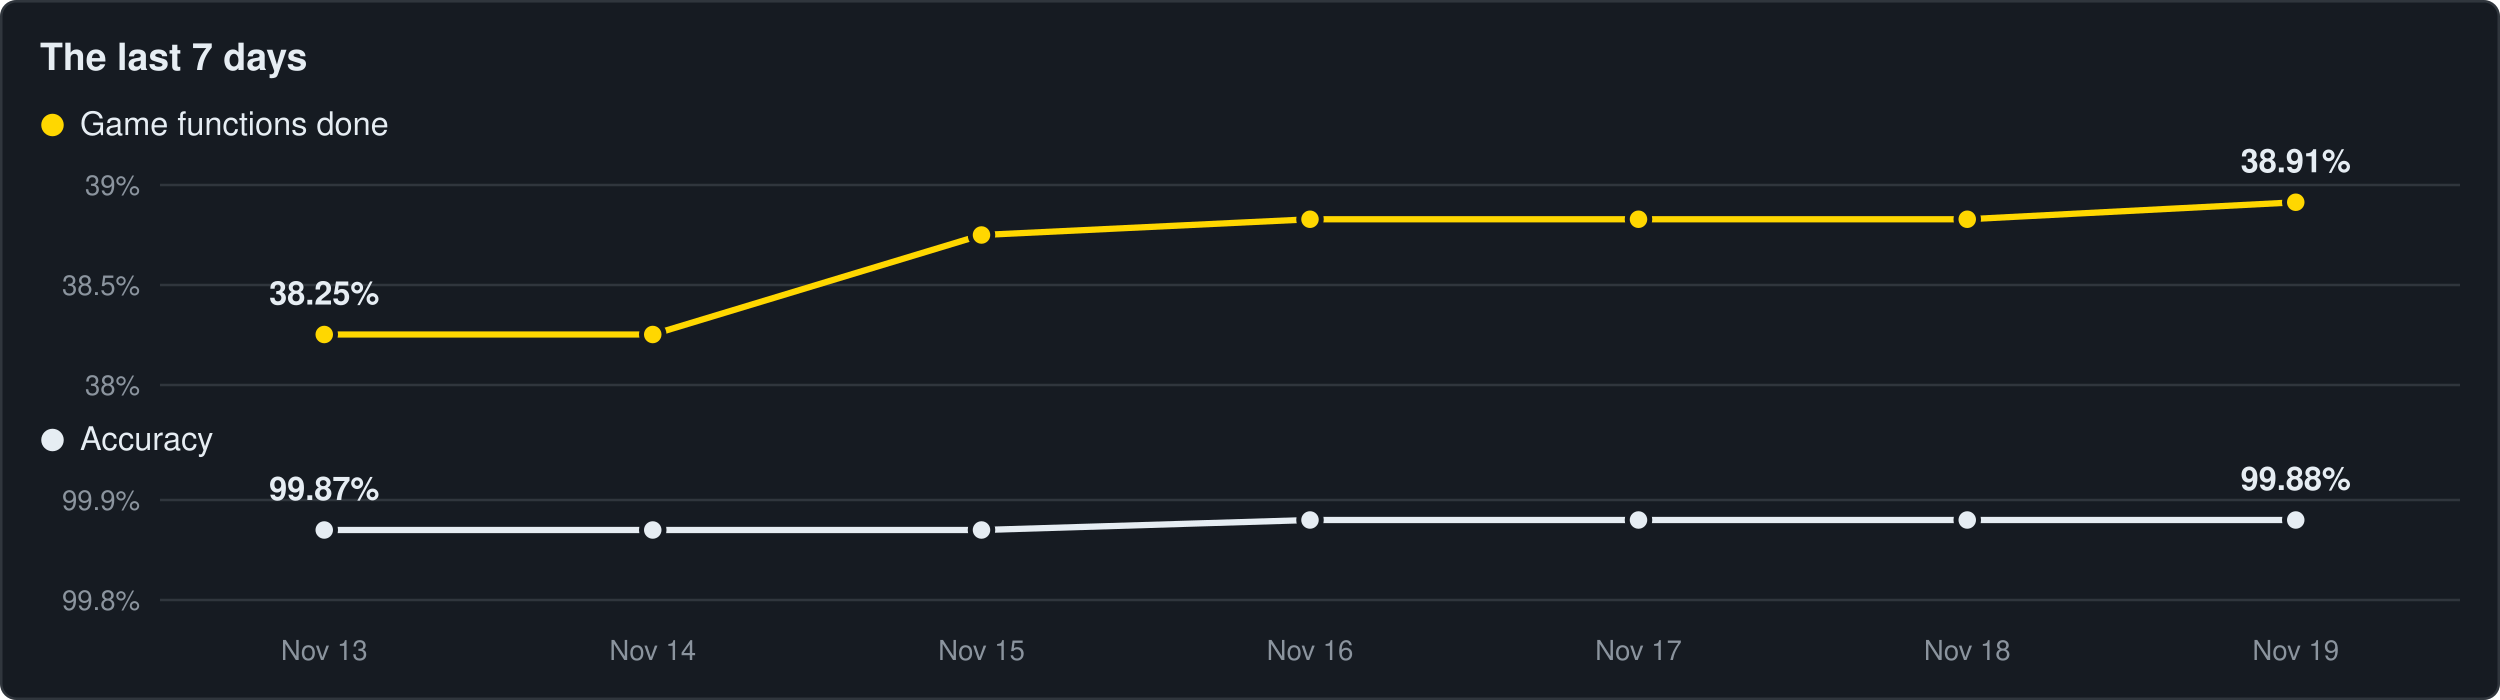
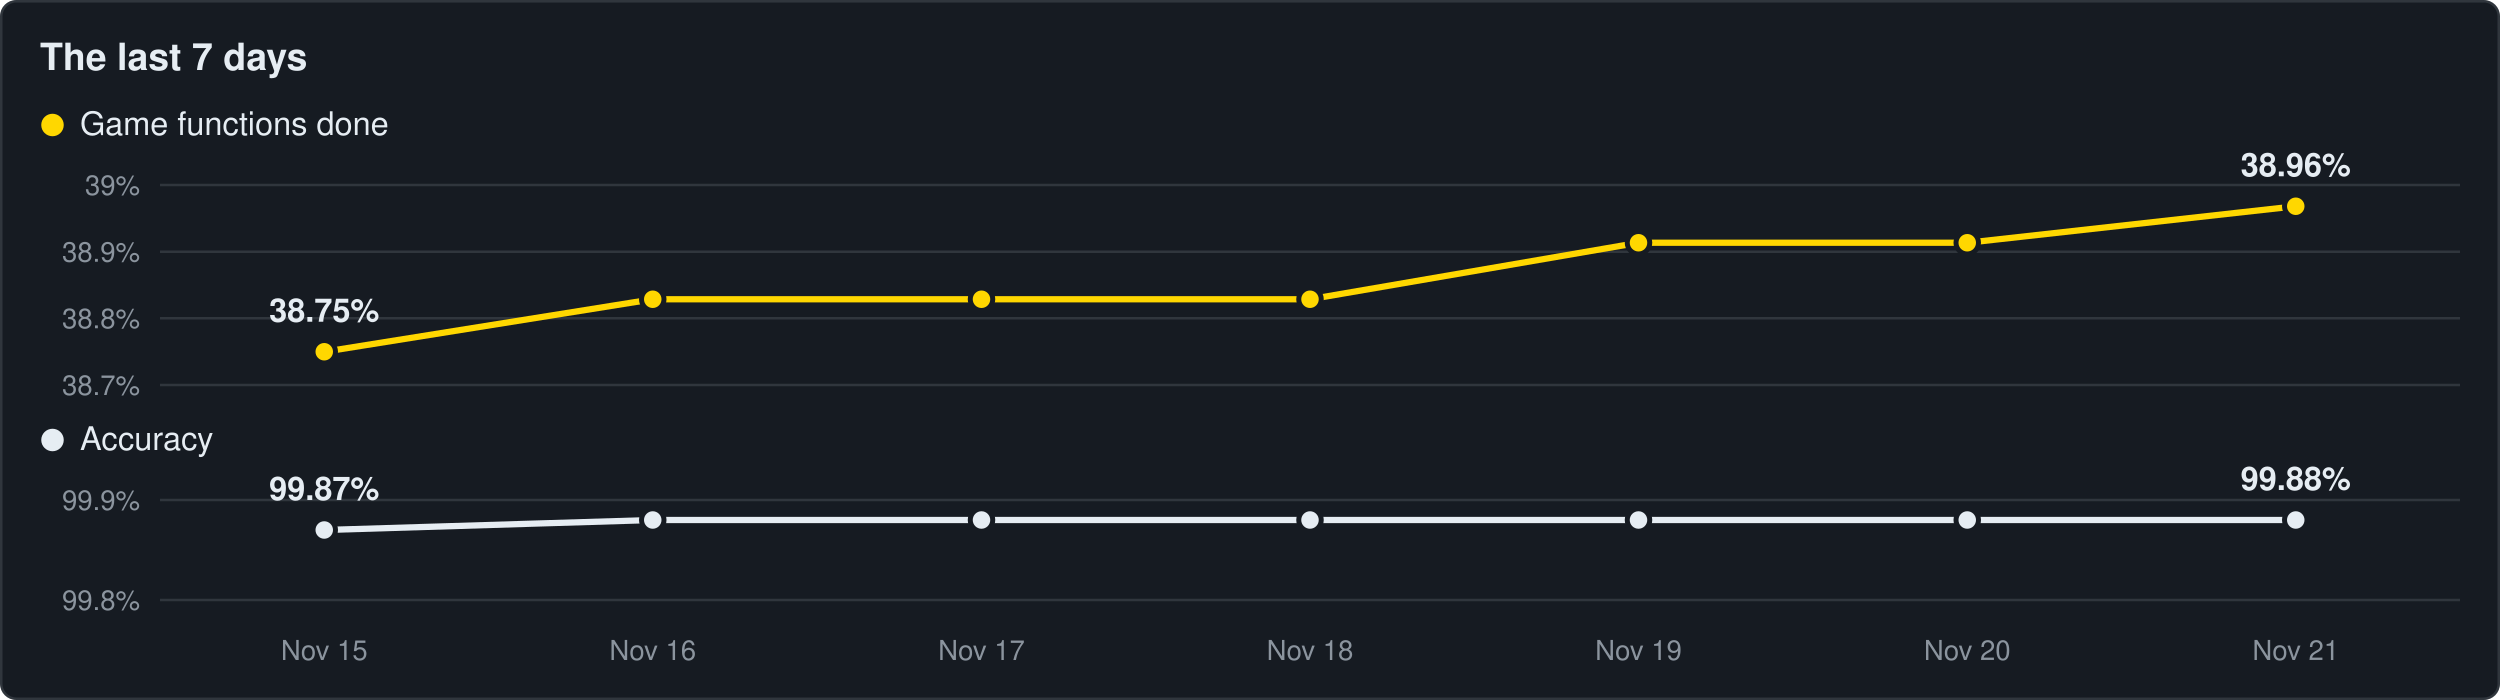
<svg xmlns="http://www.w3.org/2000/svg" viewBox="0 0 1000 280" width="1000" height="280">
  <rect x="0.5" y="0.5" width="999" height="279" rx="6" fill="#161b22" stroke="#30363d" />
  <text x="16" y="28" font-family="Segoe UI,Helvetica,Arial,sans-serif" font-size="15" font-weight="600" fill="#e6edf3">The last 7 days</text>
  <circle cx="21" cy="50" r="4.5" fill="#ffd700" />
  <text x="32" y="54" font-family="Segoe UI,Helvetica,Arial,sans-serif" font-size="13" fill="#e6edf3">Game functions done</text>
  <line x1="64" y1="154.0" x2="984" y2="154.0" stroke="#30363d" stroke-width="1" />
-   <text x="56" y="158.0" text-anchor="end" font-family="Segoe UI,Helvetica,Arial,sans-serif" font-size="11" fill="#8b949e">38%</text>
-   <line x1="64" y1="114.0" x2="984" y2="114.0" stroke="#30363d" stroke-width="1" />
-   <text x="56" y="118.0" text-anchor="end" font-family="Segoe UI,Helvetica,Arial,sans-serif" font-size="11" fill="#8b949e">38.5%</text>
+   <text x="56" y="158.0" text-anchor="end" font-family="Segoe UI,Helvetica,Arial,sans-serif" font-size="11" fill="#8b949e">38.7%</text>
+   <line x1="64" y1="127.3" x2="984" y2="127.3" stroke="#30363d" stroke-width="1" />
+   <text x="56" y="131.3" text-anchor="end" font-family="Segoe UI,Helvetica,Arial,sans-serif" font-size="11" fill="#8b949e">38.8%</text>
+   <line x1="64" y1="100.7" x2="984" y2="100.7" stroke="#30363d" stroke-width="1" />
+   <text x="56" y="104.7" text-anchor="end" font-family="Segoe UI,Helvetica,Arial,sans-serif" font-size="11" fill="#8b949e">38.9%</text>
  <line x1="64" y1="74.0" x2="984" y2="74.0" stroke="#30363d" stroke-width="1" />
  <text x="56" y="78.0" text-anchor="end" font-family="Segoe UI,Helvetica,Arial,sans-serif" font-size="11" fill="#8b949e">39%</text>
-   <polyline points="129.7,133.8 261.1,133.8 392.6,94.0 524.0,87.7 655.4,87.7 786.9,87.7 918.3,80.9" fill="none" stroke="#ffd700" stroke-width="2.5" stroke-linejoin="round" />
-   <circle cx="129.7" cy="133.8" r="4.5" fill="#ffd700" stroke="#161b22" stroke-width="2" />
-   <circle cx="261.1" cy="133.8" r="4.5" fill="#ffd700" stroke="#161b22" stroke-width="2" />
-   <circle cx="392.6" cy="94.0" r="4.5" fill="#ffd700" stroke="#161b22" stroke-width="2" />
-   <circle cx="524.0" cy="87.7" r="4.5" fill="#ffd700" stroke="#161b22" stroke-width="2" />
-   <circle cx="655.4" cy="87.7" r="4.5" fill="#ffd700" stroke="#161b22" stroke-width="2" />
-   <circle cx="786.9" cy="87.7" r="4.5" fill="#ffd700" stroke="#161b22" stroke-width="2" />
-   <circle cx="918.3" cy="80.9" r="4.5" fill="#ffd700" stroke="#161b22" stroke-width="2" />
-   <text x="129.7" y="121.8" text-anchor="middle" font-family="Segoe UI,Helvetica,Arial,sans-serif" font-size="13" font-weight="600" fill="#e6edf3">38.25%</text>
-   <text x="918.3" y="68.9" text-anchor="middle" font-family="Segoe UI,Helvetica,Arial,sans-serif" font-size="13" font-weight="600" fill="#e6edf3">38.91%</text>
+   <polyline points="129.7,140.7 261.1,119.7 392.6,119.7 524.0,119.7 655.4,97.1 786.9,97.1 918.3,82.5" fill="none" stroke="#ffd700" stroke-width="2.5" stroke-linejoin="round" />
+   <circle cx="129.7" cy="140.7" r="4.5" fill="#ffd700" stroke="#161b22" stroke-width="2" />
+   <circle cx="261.1" cy="119.7" r="4.5" fill="#ffd700" stroke="#161b22" stroke-width="2" />
+   <circle cx="392.6" cy="119.7" r="4.5" fill="#ffd700" stroke="#161b22" stroke-width="2" />
+   <circle cx="524.0" cy="119.7" r="4.5" fill="#ffd700" stroke="#161b22" stroke-width="2" />
+   <circle cx="655.4" cy="97.1" r="4.5" fill="#ffd700" stroke="#161b22" stroke-width="2" />
+   <circle cx="786.9" cy="97.1" r="4.5" fill="#ffd700" stroke="#161b22" stroke-width="2" />
+   <circle cx="918.3" cy="82.5" r="4.5" fill="#ffd700" stroke="#161b22" stroke-width="2" />
+   <text x="129.7" y="128.7" text-anchor="middle" font-family="Segoe UI,Helvetica,Arial,sans-serif" font-size="13" font-weight="600" fill="#e6edf3">38.75%</text>
+   <text x="918.3" y="70.5" text-anchor="middle" font-family="Segoe UI,Helvetica,Arial,sans-serif" font-size="13" font-weight="600" fill="#e6edf3">38.96%</text>
  <circle cx="21" cy="176" r="4.5" fill="#e6edf3" />
  <text x="32" y="180" font-family="Segoe UI,Helvetica,Arial,sans-serif" font-size="13" fill="#e6edf3">Accuracy</text>
  <line x1="64" y1="240.0" x2="984" y2="240.0" stroke="#30363d" stroke-width="1" />
  <text x="56" y="244.0" text-anchor="end" font-family="Segoe UI,Helvetica,Arial,sans-serif" font-size="11" fill="#8b949e">99.8%</text>
  <line x1="64" y1="200.0" x2="984" y2="200.0" stroke="#30363d" stroke-width="1" />
  <text x="56" y="204.0" text-anchor="end" font-family="Segoe UI,Helvetica,Arial,sans-serif" font-size="11" fill="#8b949e">99.9%</text>
-   <polyline points="129.7,212.0 261.1,212.0 392.6,212.0 524.0,208.0 655.4,208.0 786.9,208.0 918.3,208.0" fill="none" stroke="#e6edf3" stroke-width="2.5" stroke-linejoin="round" />
+   <polyline points="129.7,212.0 261.1,208.0 392.6,208.0 524.0,208.0 655.4,208.0 786.9,208.0 918.3,208.0" fill="none" stroke="#e6edf3" stroke-width="2.5" stroke-linejoin="round" />
  <circle cx="129.7" cy="212.0" r="4.5" fill="#e6edf3" stroke="#161b22" stroke-width="2" />
-   <circle cx="261.1" cy="212.0" r="4.5" fill="#e6edf3" stroke="#161b22" stroke-width="2" />
-   <circle cx="392.6" cy="212.0" r="4.5" fill="#e6edf3" stroke="#161b22" stroke-width="2" />
+   <circle cx="261.1" cy="208.0" r="4.5" fill="#e6edf3" stroke="#161b22" stroke-width="2" />
+   <circle cx="392.6" cy="208.0" r="4.5" fill="#e6edf3" stroke="#161b22" stroke-width="2" />
  <circle cx="524.0" cy="208.0" r="4.5" fill="#e6edf3" stroke="#161b22" stroke-width="2" />
  <circle cx="655.4" cy="208.0" r="4.5" fill="#e6edf3" stroke="#161b22" stroke-width="2" />
  <circle cx="786.9" cy="208.0" r="4.5" fill="#e6edf3" stroke="#161b22" stroke-width="2" />
  <circle cx="918.3" cy="208.0" r="4.5" fill="#e6edf3" stroke="#161b22" stroke-width="2" />
  <text x="129.7" y="200.0" text-anchor="middle" font-family="Segoe UI,Helvetica,Arial,sans-serif" font-size="13" font-weight="600" fill="#e6edf3">99.87%</text>
  <text x="918.3" y="196.0" text-anchor="middle" font-family="Segoe UI,Helvetica,Arial,sans-serif" font-size="13" font-weight="600" fill="#e6edf3">99.88%</text>
-   <text x="129.7" y="264" text-anchor="middle" font-family="Segoe UI,Helvetica,Arial,sans-serif" font-size="11" fill="#8b949e">Nov 13</text>
-   <text x="261.1" y="264" text-anchor="middle" font-family="Segoe UI,Helvetica,Arial,sans-serif" font-size="11" fill="#8b949e">Nov 14</text>
-   <text x="392.6" y="264" text-anchor="middle" font-family="Segoe UI,Helvetica,Arial,sans-serif" font-size="11" fill="#8b949e">Nov 15</text>
-   <text x="524.0" y="264" text-anchor="middle" font-family="Segoe UI,Helvetica,Arial,sans-serif" font-size="11" fill="#8b949e">Nov 16</text>
-   <text x="655.4" y="264" text-anchor="middle" font-family="Segoe UI,Helvetica,Arial,sans-serif" font-size="11" fill="#8b949e">Nov 17</text>
-   <text x="786.9" y="264" text-anchor="middle" font-family="Segoe UI,Helvetica,Arial,sans-serif" font-size="11" fill="#8b949e">Nov 18</text>
-   <text x="918.3" y="264" text-anchor="middle" font-family="Segoe UI,Helvetica,Arial,sans-serif" font-size="11" fill="#8b949e">Nov 19</text>
+   <text x="129.7" y="264" text-anchor="middle" font-family="Segoe UI,Helvetica,Arial,sans-serif" font-size="11" fill="#8b949e">Nov 15</text>
+   <text x="261.1" y="264" text-anchor="middle" font-family="Segoe UI,Helvetica,Arial,sans-serif" font-size="11" fill="#8b949e">Nov 16</text>
+   <text x="392.6" y="264" text-anchor="middle" font-family="Segoe UI,Helvetica,Arial,sans-serif" font-size="11" fill="#8b949e">Nov 17</text>
+   <text x="524.0" y="264" text-anchor="middle" font-family="Segoe UI,Helvetica,Arial,sans-serif" font-size="11" fill="#8b949e">Nov 18</text>
+   <text x="655.4" y="264" text-anchor="middle" font-family="Segoe UI,Helvetica,Arial,sans-serif" font-size="11" fill="#8b949e">Nov 19</text>
+   <text x="786.9" y="264" text-anchor="middle" font-family="Segoe UI,Helvetica,Arial,sans-serif" font-size="11" fill="#8b949e">Nov 20</text>
+   <text x="918.3" y="264" text-anchor="middle" font-family="Segoe UI,Helvetica,Arial,sans-serif" font-size="11" fill="#8b949e">Nov 21</text>
</svg>
